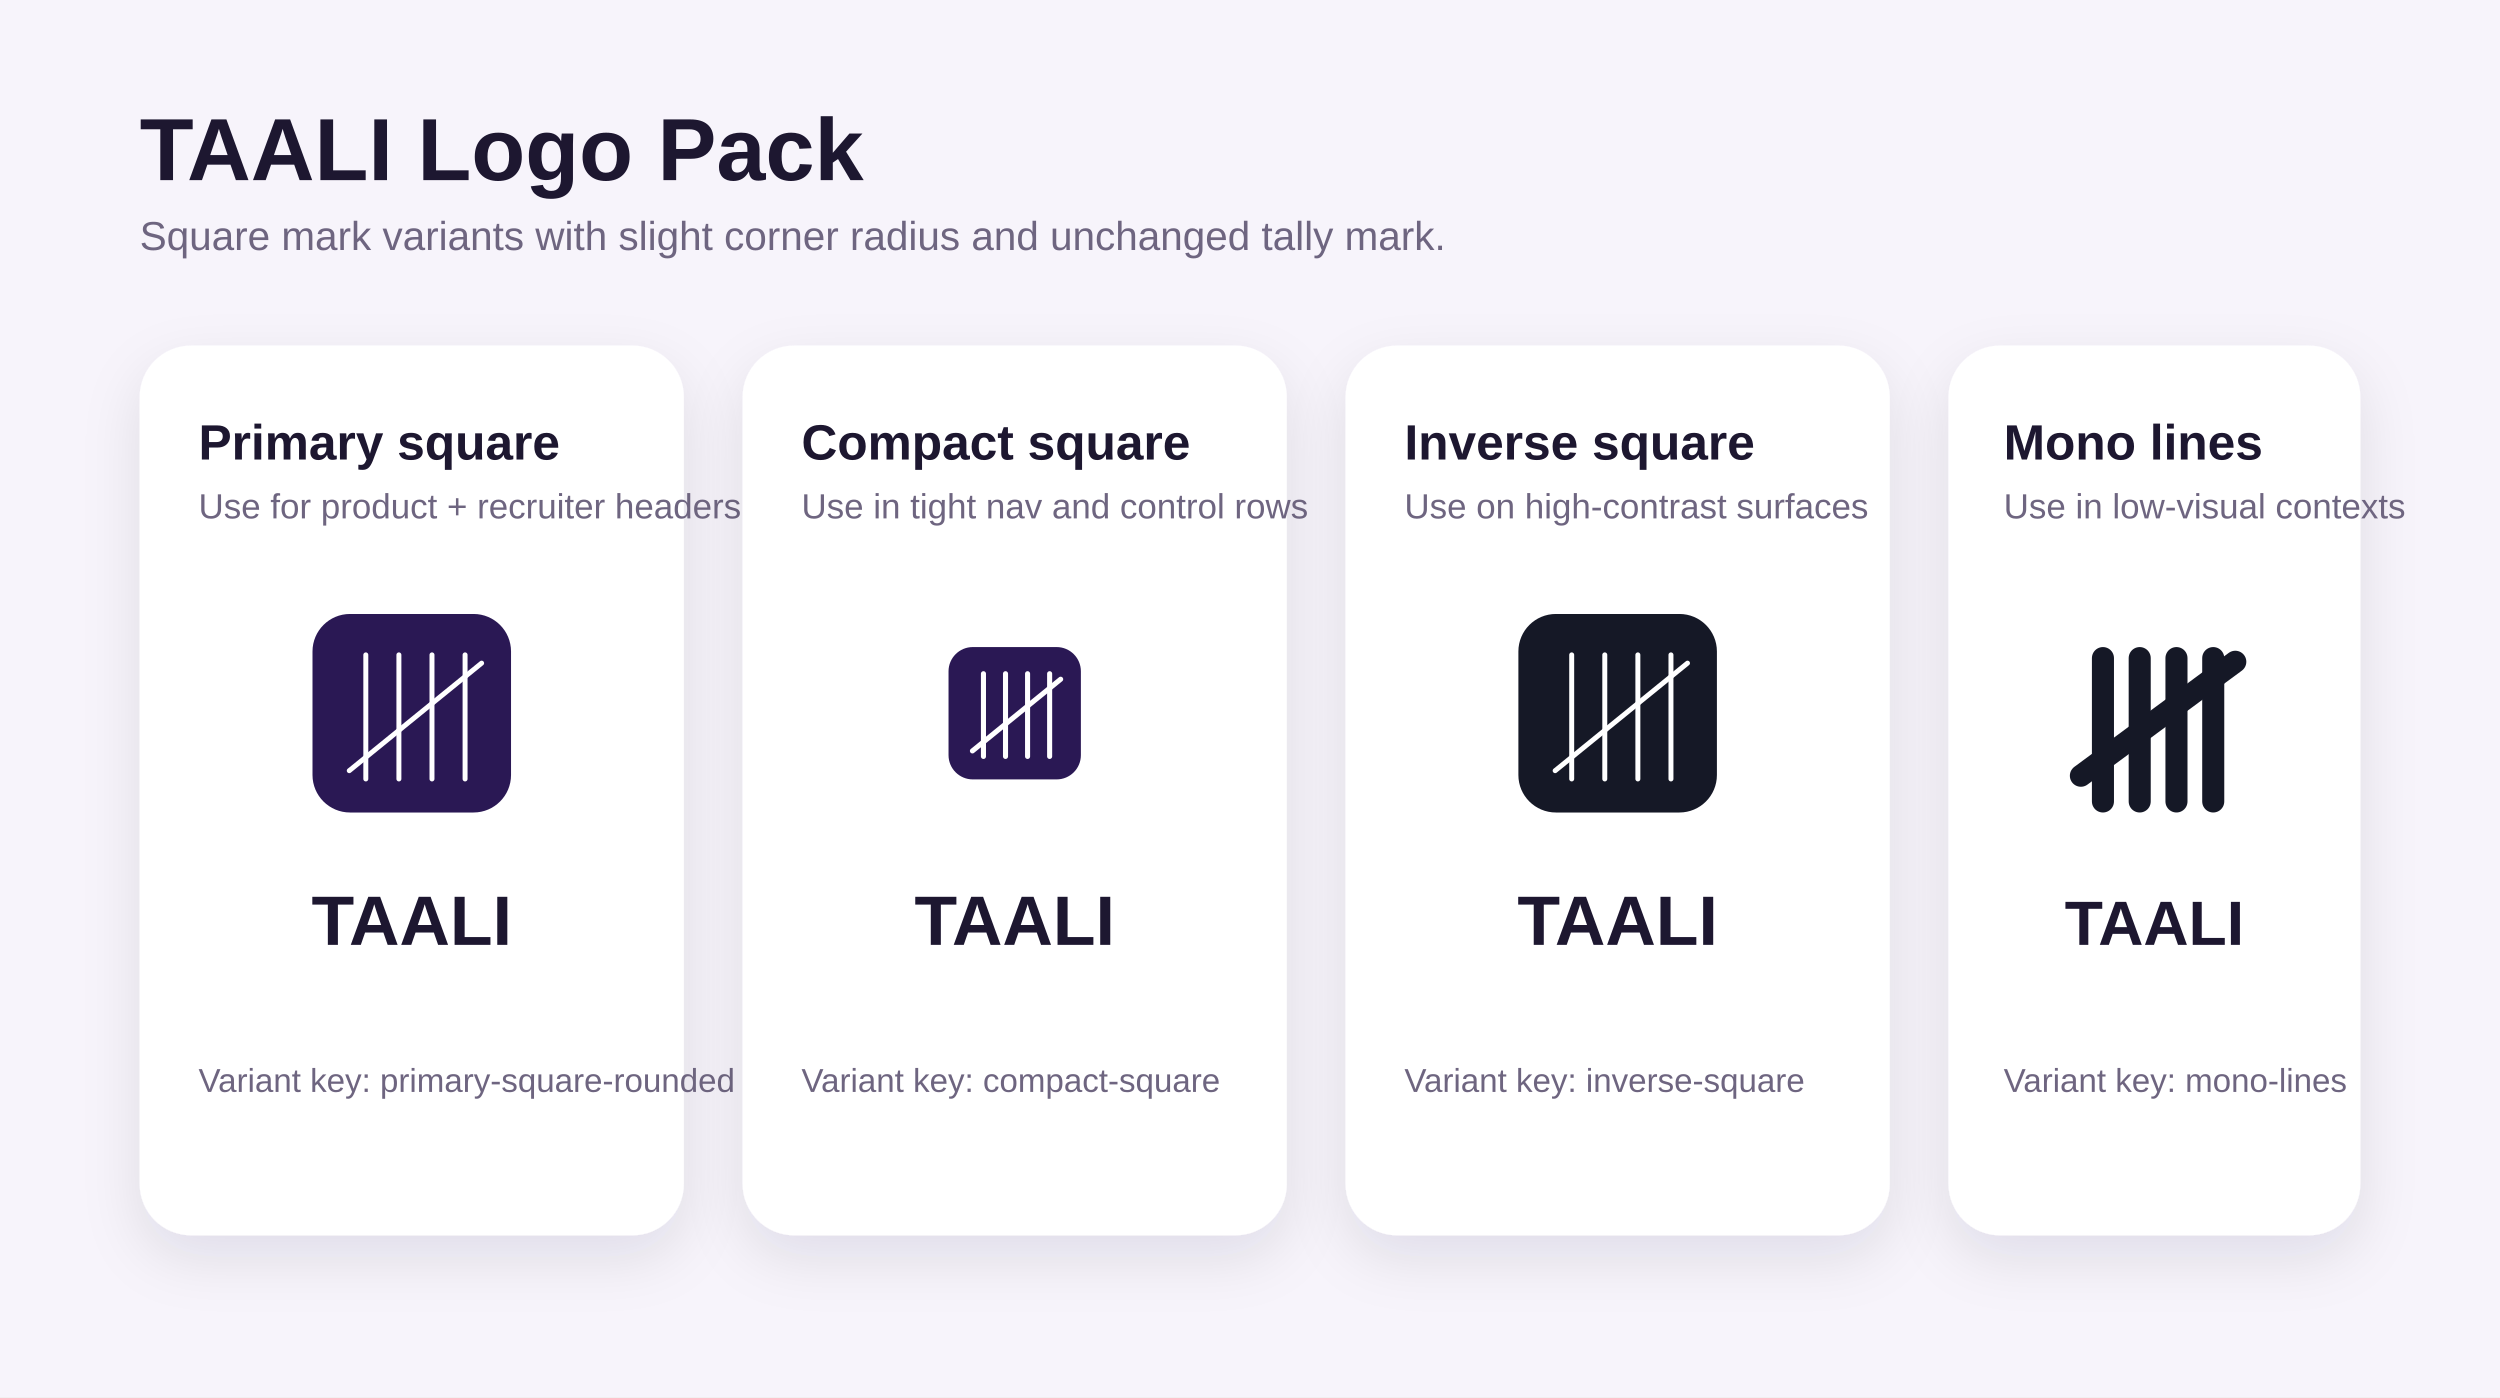
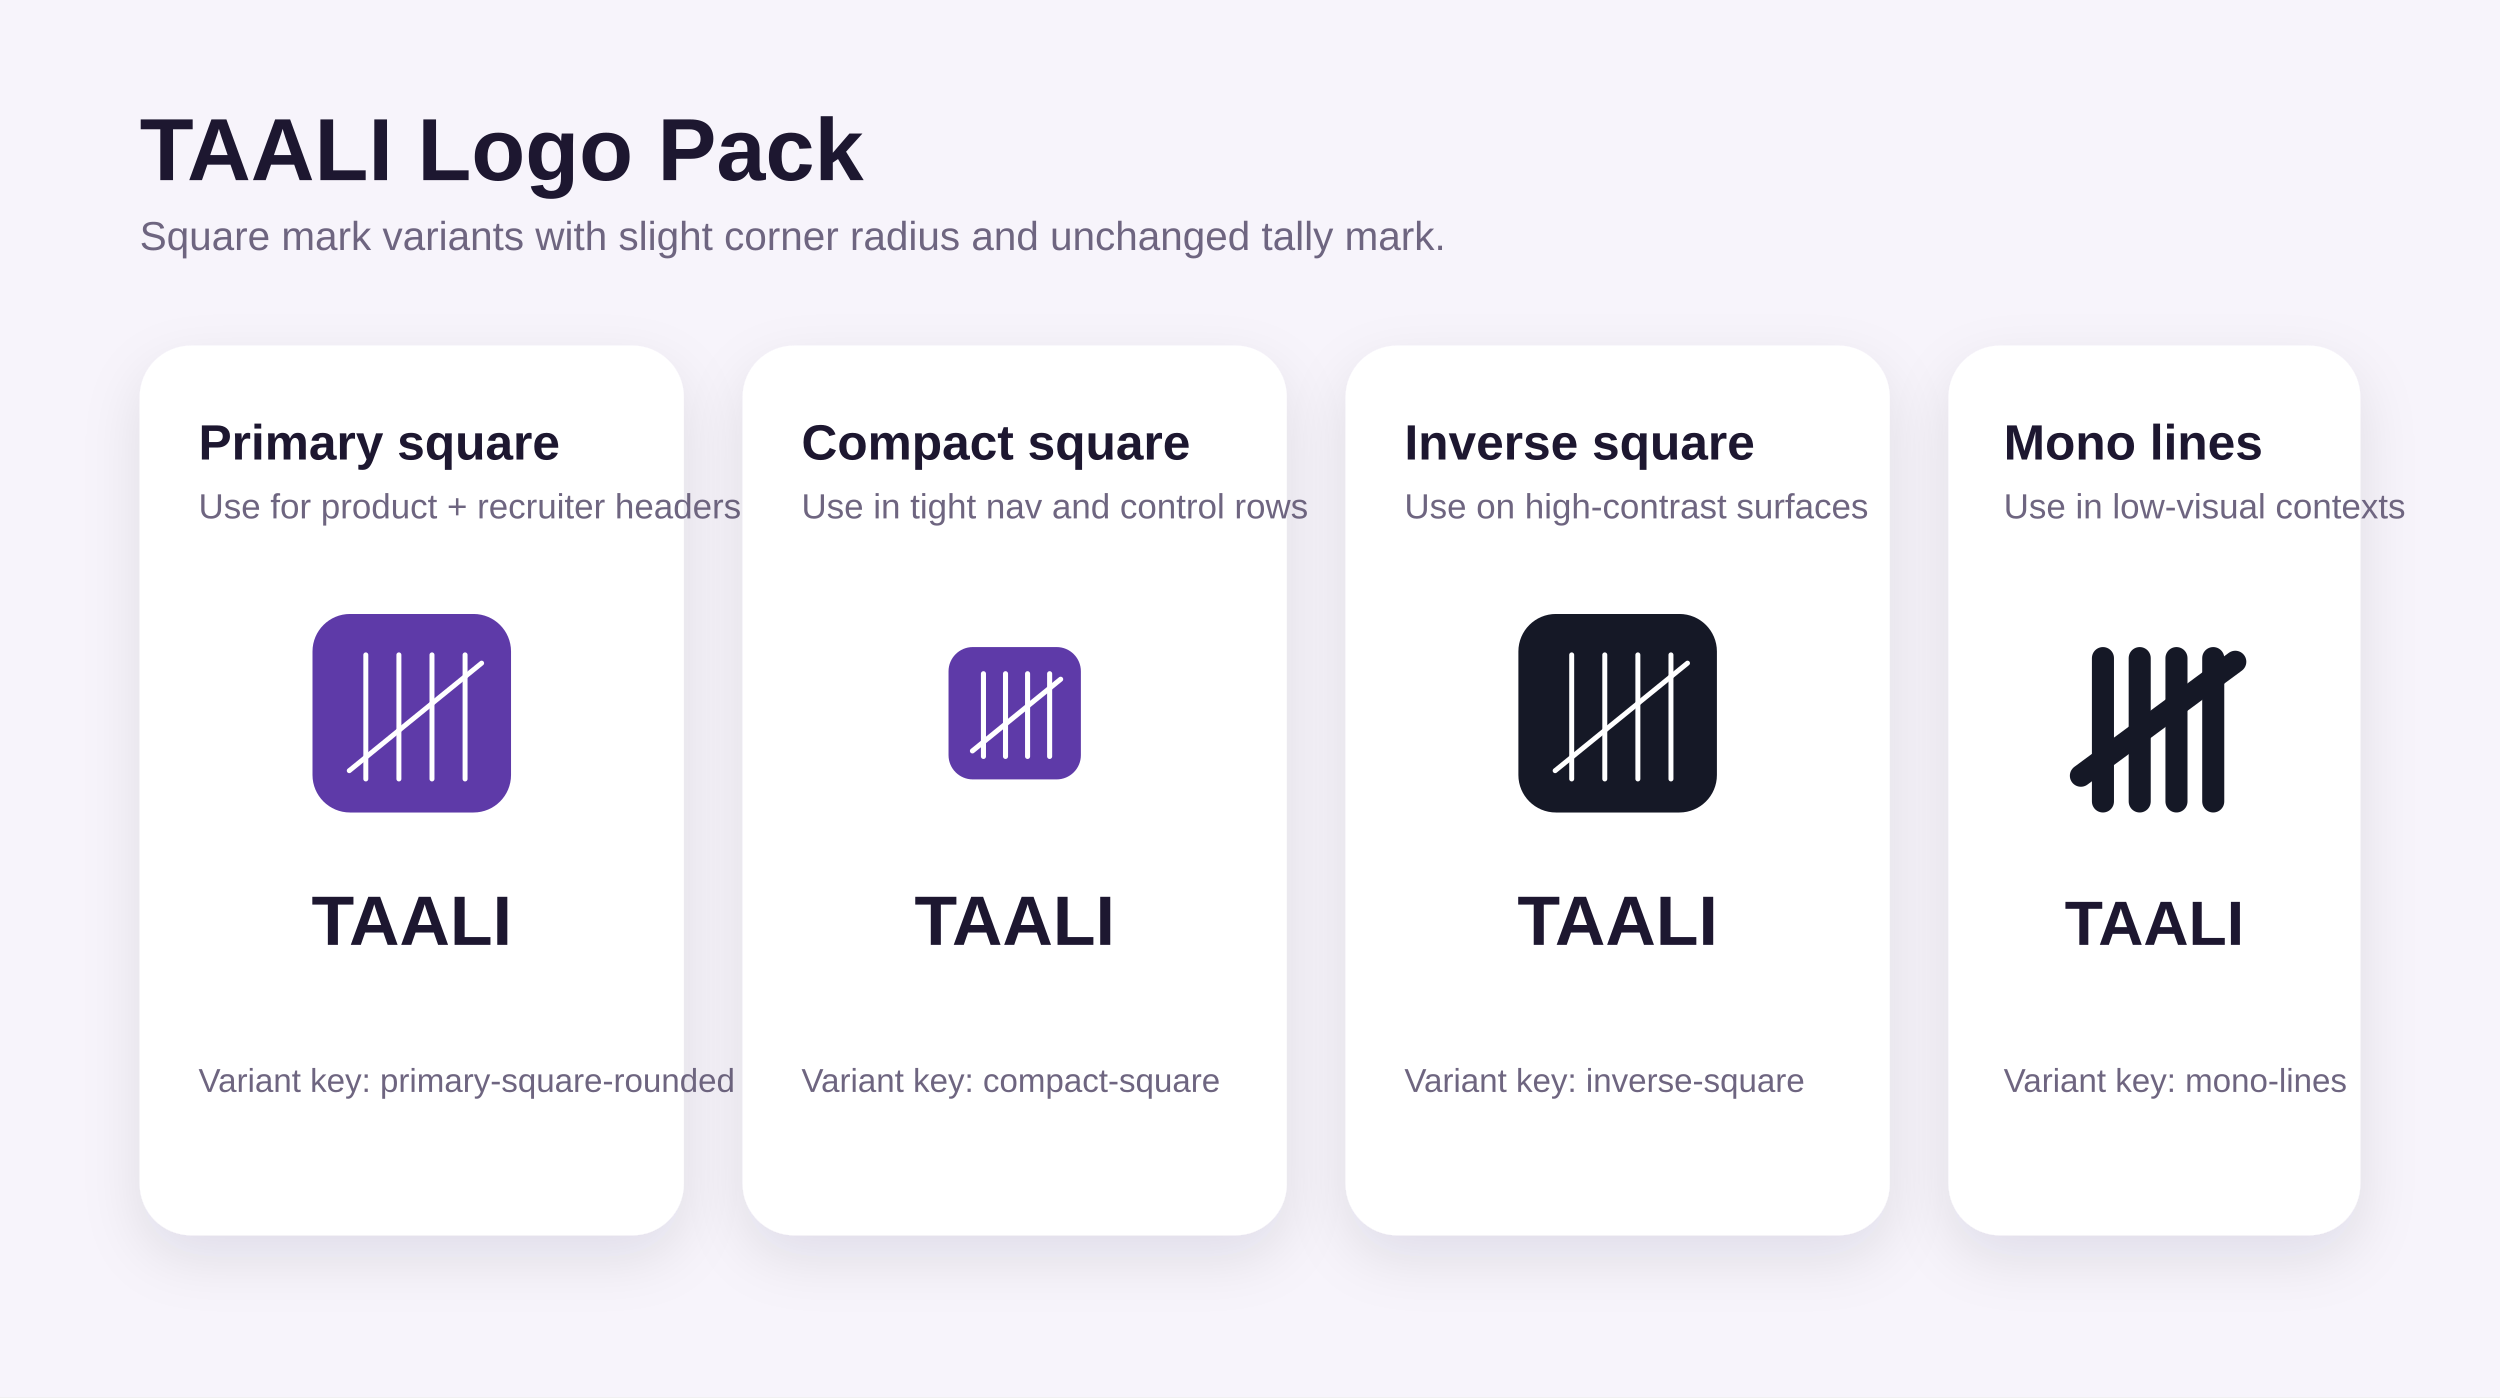
<svg xmlns="http://www.w3.org/2000/svg" viewBox="0 0 1360 760">
  <defs>
    <filter id="shadow" x="-20%" y="-20%" width="140%" height="140%">
      <feDropShadow dx="0" dy="12" stdDeviation="16" flood-color="#201535" flood-opacity="0.10" />
    </filter>
  </defs>
  <rect width="1360" height="760" fill="#F7F4FB" />
  <text x="76" y="98" fill="#1D1730" font-family="Arial, sans-serif" font-size="48" font-weight="700">TAALI Logo Pack</text>
  <text x="76" y="136" fill="#6E6580" font-family="Arial, sans-serif" font-size="22">Square mark variants with slight corner radius and unchanged tally mark.</text>
  <g transform="translate(76 188)">
    <rect width="296" height="484" rx="28" fill="#FFFFFF" filter="url(#shadow)" />
    <text x="32" y="62" fill="#1D1730" font-family="Arial, sans-serif" font-size="27" font-weight="700">Primary square</text>
    <text x="32" y="94" fill="#6E6580" font-family="Arial, sans-serif" font-size="19">Use for product + recruiter headers</text>
-     <rect x="94" y="146" width="108" height="108" rx="20.4" fill="#2A1854" />
+     <rect x="94" y="146" width="108" height="108" rx="20.4" fill="#5E3AA8" />
    <g transform="translate(96 148) scale(4.5)" stroke="#FFFFFF" stroke-width="0.6" stroke-linecap="round">
      <line x1="6" y1="4.5" x2="6" y2="19.5" />
      <line x1="10" y1="4.5" x2="10" y2="19.5" />
      <line x1="14" y1="4.5" x2="14" y2="19.5" />
      <line x1="18" y1="4.5" x2="18" y2="19.5" />
      <line x1="4" y1="18.5" x2="20" y2="5.5" />
    </g>
    <text x="148" y="326" text-anchor="middle" fill="#1D1730" font-family="Arial, sans-serif" font-size="38" font-weight="700">TAALI</text>
    <text x="32" y="406" fill="#6E6580" font-family="Arial, sans-serif" font-size="18">Variant key: primary-square-rounded</text>
  </g>
  <g transform="translate(404 188)">
    <rect width="296" height="484" rx="28" fill="#FFFFFF" filter="url(#shadow)" />
    <text x="32" y="62" fill="#1D1730" font-family="Arial, sans-serif" font-size="27" font-weight="700">Compact square</text>
    <text x="32" y="94" fill="#6E6580" font-family="Arial, sans-serif" font-size="19">Use in tight nav and control rows</text>
-     <rect x="112" y="164" width="72" height="72" rx="13.2" fill="#2A1854" />
+     <rect x="112" y="164" width="72" height="72" rx="13.2" fill="#5E3AA8" />
    <g transform="translate(113 165) scale(3)" stroke="#FFFFFF" stroke-width="0.92" stroke-linecap="round">
      <line x1="6" y1="4.5" x2="6" y2="19.5" />
      <line x1="10" y1="4.5" x2="10" y2="19.5" />
      <line x1="14" y1="4.5" x2="14" y2="19.5" />
      <line x1="18" y1="4.5" x2="18" y2="19.5" />
      <line x1="4" y1="18.5" x2="20" y2="5.5" />
    </g>
    <text x="148" y="326" text-anchor="middle" fill="#1D1730" font-family="Arial, sans-serif" font-size="38" font-weight="700">TAALI</text>
    <text x="32" y="406" fill="#6E6580" font-family="Arial, sans-serif" font-size="18">Variant key: compact-square</text>
  </g>
  <g transform="translate(732 188)">
    <rect width="296" height="484" rx="28" fill="#FFFFFF" filter="url(#shadow)" />
    <text x="32" y="62" fill="#1D1730" font-family="Arial, sans-serif" font-size="27" font-weight="700">Inverse square</text>
    <text x="32" y="94" fill="#6E6580" font-family="Arial, sans-serif" font-size="19">Use on high-contrast surfaces</text>
    <rect x="94" y="146" width="108" height="108" rx="20.4" fill="#151826" />
    <g transform="translate(96 148) scale(4.5)" stroke="#FFFFFF" stroke-width="0.6" stroke-linecap="round">
      <line x1="6" y1="4.5" x2="6" y2="19.5" />
      <line x1="10" y1="4.5" x2="10" y2="19.5" />
      <line x1="14" y1="4.5" x2="14" y2="19.5" />
      <line x1="18" y1="4.5" x2="18" y2="19.5" />
      <line x1="4" y1="18.5" x2="20" y2="5.5" />
    </g>
    <text x="148" y="326" text-anchor="middle" fill="#1D1730" font-family="Arial, sans-serif" font-size="38" font-weight="700">TAALI</text>
    <text x="32" y="406" fill="#6E6580" font-family="Arial, sans-serif" font-size="18">Variant key: inverse-square</text>
  </g>
  <g transform="translate(1060 188)">
    <rect width="224" height="484" rx="28" fill="#FFFFFF" filter="url(#shadow)" />
    <text x="30" y="62" fill="#1D1730" font-family="Arial, sans-serif" font-size="27" font-weight="700">Mono lines</text>
    <text x="30" y="94" fill="#6E6580" font-family="Arial, sans-serif" font-size="19">Use in low-visual contexts</text>
    <g transform="translate(66 162)" stroke="#151826" stroke-width="12" stroke-linecap="round">
      <line x1="18" y1="8" x2="18" y2="86" />
      <line x1="38" y1="8" x2="38" y2="86" />
      <line x1="58" y1="8" x2="58" y2="86" />
      <line x1="78" y1="8" x2="78" y2="86" />
      <line x1="6" y1="72" x2="90" y2="10" />
    </g>
    <text x="112" y="326" text-anchor="middle" fill="#1D1730" font-family="Arial, sans-serif" font-size="34" font-weight="700">TAALI</text>
    <text x="30" y="406" fill="#6E6580" font-family="Arial, sans-serif" font-size="18">Variant key: mono-lines</text>
  </g>
</svg>
